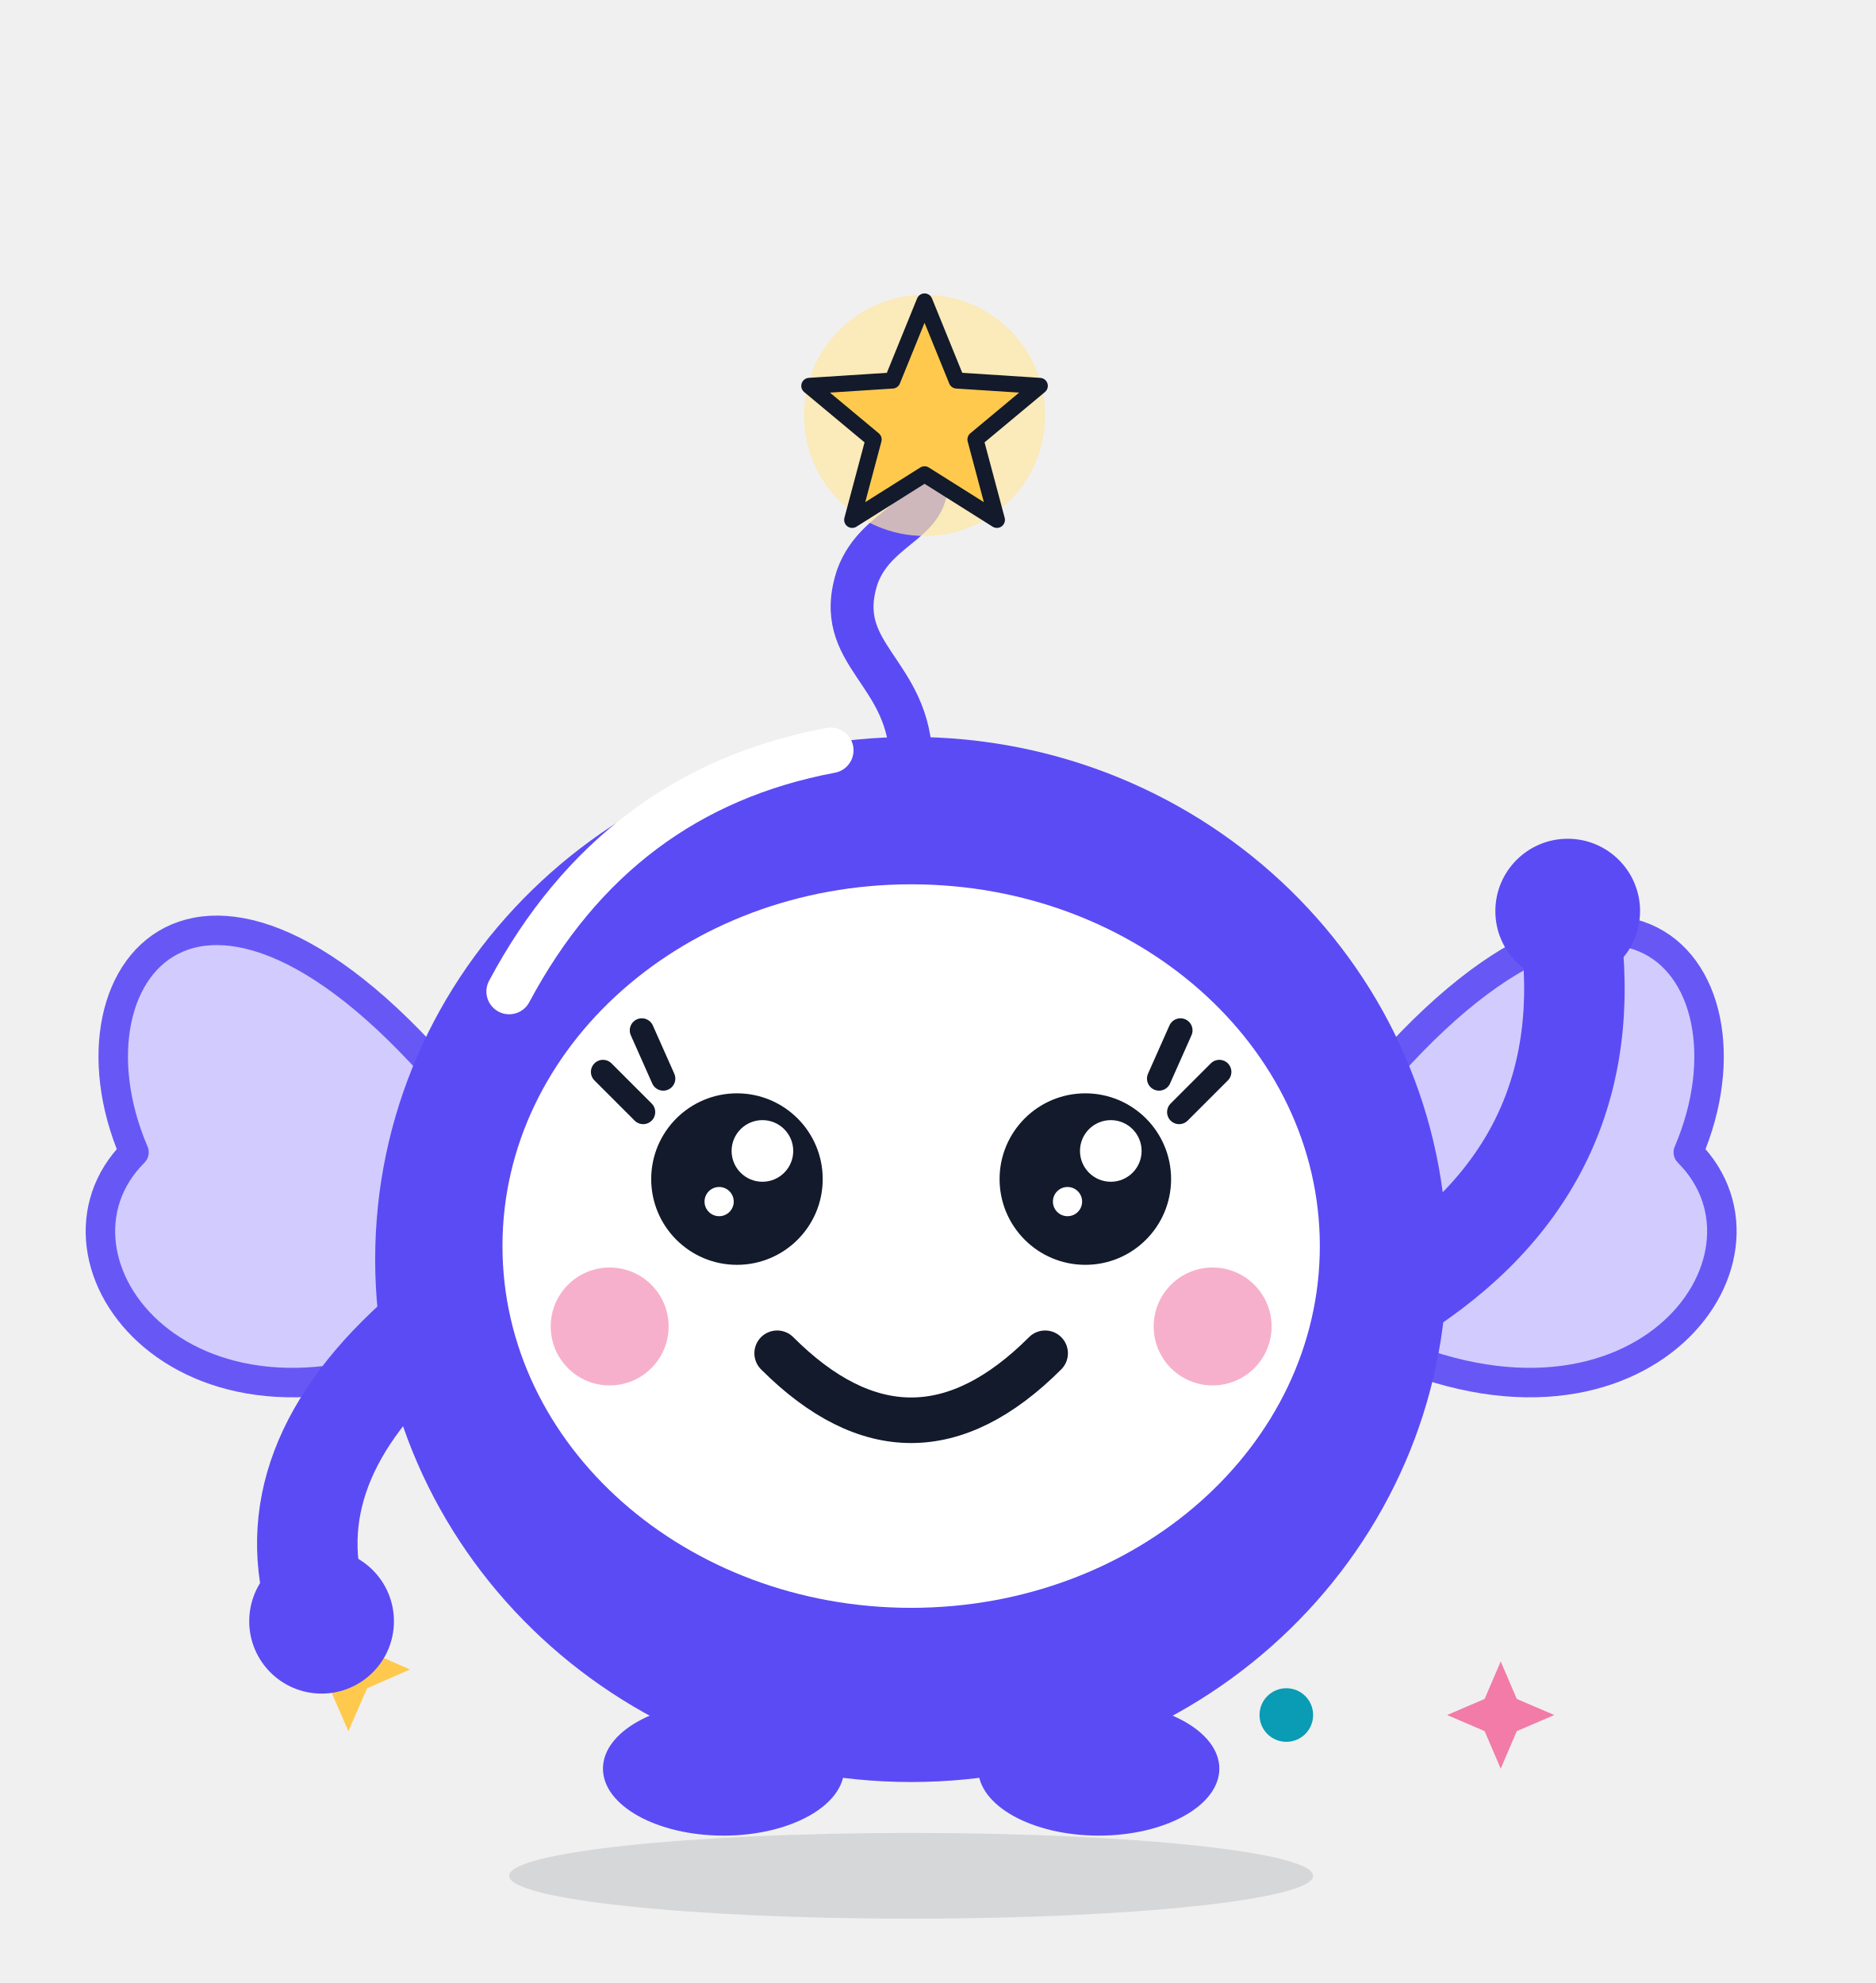
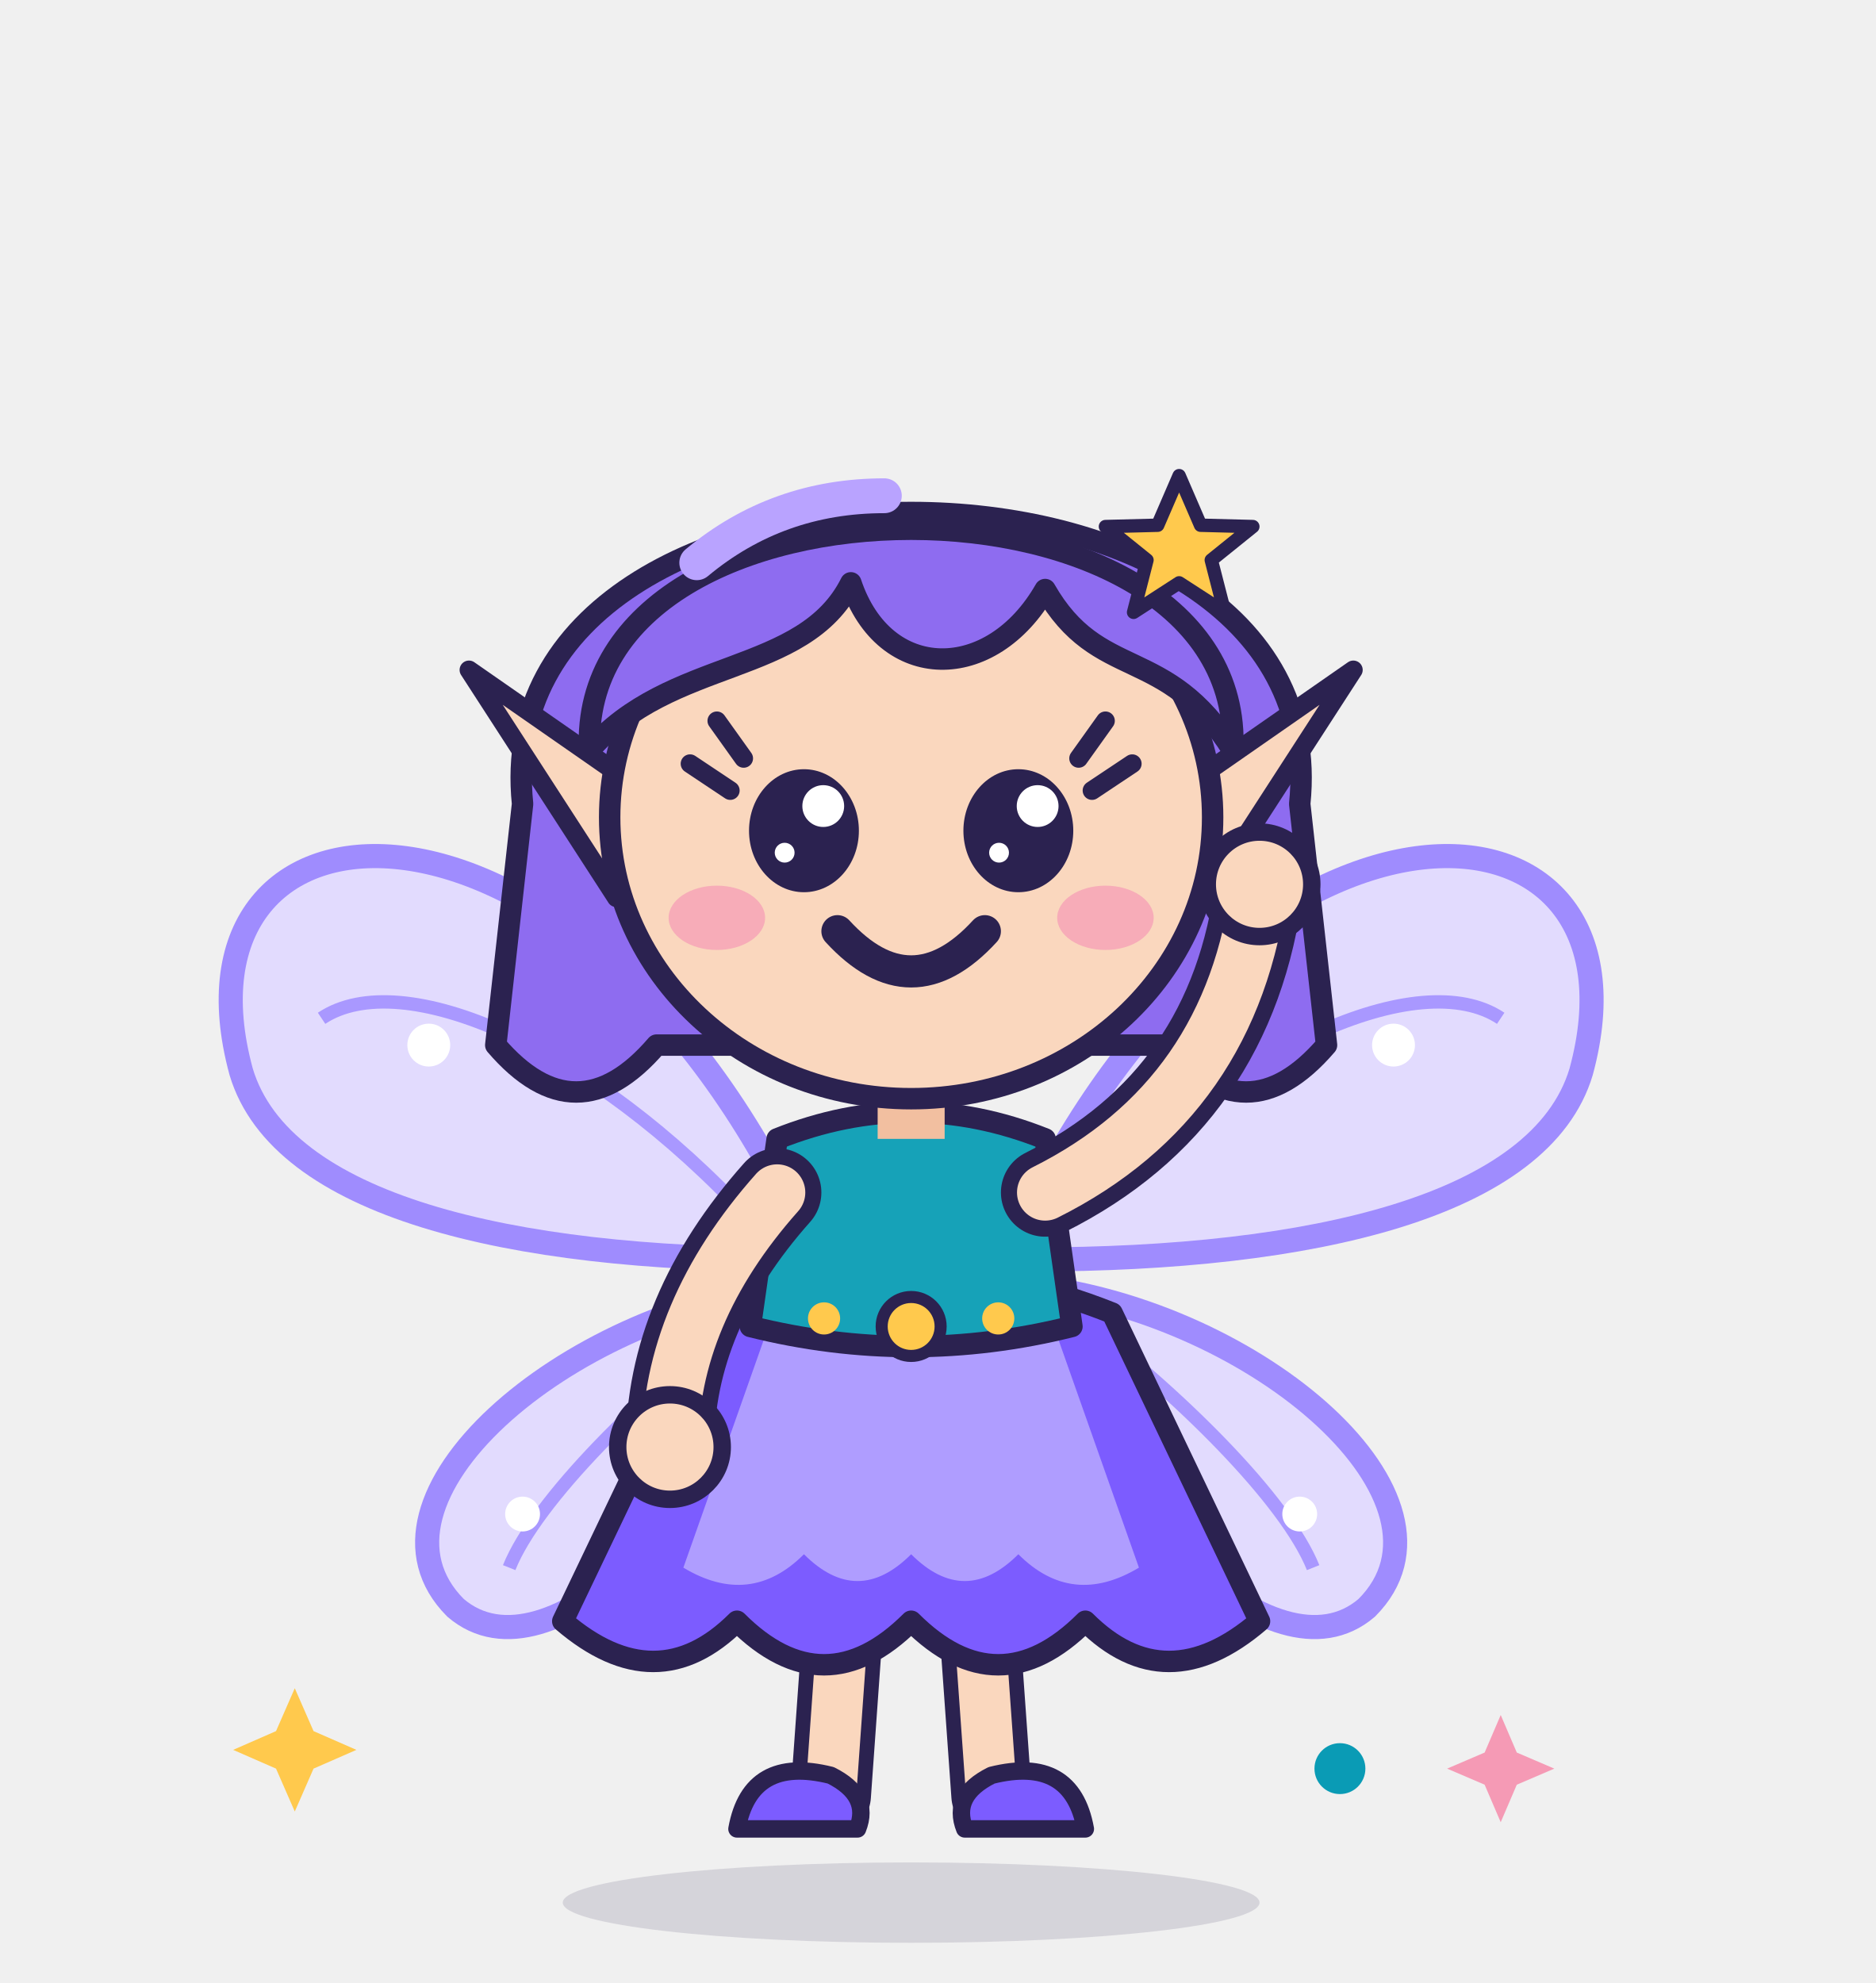
<svg xmlns="http://www.w3.org/2000/svg" viewBox="-8 -28 140 148" width="280" height="296" role="img" aria-labelledby="t">
  <style>.rd-wingL{transform-box:fill-box;transform-origin:100% 70%;animation:rd-flapL .38s ease-in-out infinite alternate}
.rd-wingR{transform-box:fill-box;transform-origin:0% 70%;animation:rd-flapR .38s ease-in-out infinite alternate}
.rd-star{transform-box:fill-box;transform-origin:center;animation:rd-star 2.2s ease-in-out infinite}
.rd-dust{transform-box:fill-box;transform-origin:center;animation:rd-dust 3s ease-in infinite}.rd-dust.b{animation-delay:1s}.rd-dust.c{animation-delay:2s}
.rd-shine{animation:rd-shine 3s ease-in-out infinite}
.rd-all{transform-box:fill-box;transform-origin:50% 100%;animation:rd-float 2.4s ease-in-out infinite}
.rd-look{animation:rd-look 5s ease-in-out infinite}
.rd-swing{transform-box:fill-box;transform-origin:100% 0%;animation:rd-swing 1.6s ease-in-out infinite alternate}
.rd-tip{transform-box:fill-box;transform-origin:center;animation:rd-tip 1.2s ease-in-out infinite alternate}
.rd-cheek{animation:rd-cheek 2.4s ease-in-out infinite}
.rd-dust,.rd-look,.rd-eyes,.rd-mouth-t,.rd-wave,.rd-bulb,.rd-ping,.rd-spark,.rd-dot,.rd-drop,.rd-sym,.rd-armL,.rd-armR,.rd-q{transform-box:fill-box;transform-origin:center}
.rd-eyes{animation:rd-blink 3.2s infinite}
.rd-ping{animation:rd-ping 2.4s ease-out infinite;transform-origin:50% 100%}
.rd-ping.b{animation-delay:.5s}
.rd-wave{transform-origin:0% 100%;animation:rd-wave .55s ease-in-out infinite alternate}
.rd-mouth-t{animation:rd-talk .24s ease-in-out infinite alternate}
.rd-snd{animation:rd-fade 1s ease-in-out infinite}.rd-snd.b{animation-delay:.3s}
.rd-bulb{animation:rd-pop 1.4s ease-in-out infinite alternate}
.rd-dot{animation:rd-fade 1.6s ease-in-out infinite}.rd-dot.b{animation-delay:.25s}.rd-dot.c{animation-delay:.5s}
.rd-spark{animation:rd-twinkle 1.1s ease-in-out infinite alternate}.rd-spark.b{animation-delay:.35s}.rd-spark.c{animation-delay:.7s}
.rd-jump{animation:rd-jump .5s cubic-bezier(.3,0,.5,1) infinite alternate}
.rd-drop{animation:rd-drop 1.8s ease-in infinite}
.rd-sym{animation:rd-bob 1.8s ease-in-out infinite alternate}.rd-sym.b{animation-delay:.4s}.rd-sym.c{animation-delay:.8s}
.rd-q{animation:rd-tilt 1.6s ease-in-out infinite alternate}
.rd-point{transform-box:fill-box;transform-origin:0% 100%;animation:rd-point .8s ease-in-out infinite alternate}
.rd-fist{transform-box:fill-box;transform-origin:100% 100%;animation:rd-fist .5s ease-in-out infinite alternate}
@keyframes rd-float{0%,100%{transform:translateY(0) rotate(0deg) scale(1,1)}25%{transform:translateY(-5px) rotate(-2.5deg) scale(.98,1.03)}50%{transform:translateY(-7px) rotate(0deg) scale(1,1)}75%{transform:translateY(-5px) rotate(2.5deg) scale(.98,1.03)}}
@keyframes rd-flapL{from{transform:rotate(8deg) scaleX(1)}to{transform:rotate(-14deg) scaleX(.72)}}
@keyframes rd-flapR{from{transform:rotate(-8deg) scaleX(1)}to{transform:rotate(14deg) scaleX(.72)}}
@keyframes rd-star{0%,100%{transform:rotate(0deg) scale(1)}50%{transform:rotate(72deg) scale(1.22)}}
@keyframes rd-dust{0%{transform:translateY(8px) scale(.3);opacity:0}20%{opacity:1}100%{transform:translateY(-26px) scale(1) rotate(90deg);opacity:0}}
@keyframes rd-shine{0%,100%{opacity:.35}50%{opacity:.75}}
@keyframes rd-look{0%,30%,100%{transform:translateX(0)}38%,55%{transform:translateX(-2.5px)}63%,80%{transform:translateX(2.5px)}}
@keyframes rd-swing{from{transform:rotate(-12deg)}to{transform:rotate(10deg)}}
@keyframes rd-tip{from{transform:scale(.85)}to{transform:scale(1.25)}}
@keyframes rd-cheek{0%,100%{opacity:.35}50%{opacity:.75}}
@keyframes rd-blink{0%,93%,100%{transform:scaleY(1)}96.5%{transform:scaleY(.08)}}
@keyframes rd-ping{0%{opacity:.9;transform:scale(.5)}100%{opacity:0;transform:scale(1.25)}}
@keyframes rd-wave{from{transform:rotate(-18deg)}to{transform:rotate(24deg)}}
@keyframes rd-talk{from{transform:scaleY(.3)}to{transform:scaleY(1.4)}}
@keyframes rd-fade{0%,100%{opacity:.15}50%{opacity:1}}
@keyframes rd-pop{from{transform:scale(.8) rotate(-6deg)}to{transform:scale(1.2) rotate(6deg)}}
@keyframes rd-twinkle{from{transform:scale(.4) rotate(0deg);opacity:.3}to{transform:scale(1.1) rotate(25deg);opacity:1}}
@keyframes rd-jump{from{transform:translateY(0) scale(1.04,.96)}to{transform:translateY(-12px) scale(.97,1.04)}}
@keyframes rd-drop{0%{transform:translateY(-3px);opacity:0}25%{opacity:1}100%{transform:translateY(9px);opacity:0}}
@keyframes rd-bob{from{transform:translateY(4px) rotate(-8deg)}to{transform:translateY(-5px) rotate(8deg)}}
@keyframes rd-tilt{from{transform:rotate(-14deg) translateY(2px)}to{transform:rotate(14deg) translateY(-3px)}}
@keyframes rd-point{from{transform:rotate(4deg)}to{transform:rotate(-16deg)}}
@keyframes rd-fist{from{transform:rotate(-6deg)}to{transform:rotate(16deg)}}
@media (prefers-reduced-motion:reduce){.rd-all,.rd-all *{animation:none!important}}</style>
-   <ellipse cx="60" cy="112" rx="30" ry="3.2" fill="#121A2B" opacity=".12" />
+   <ellipse cx="60" cy="114" rx="26" ry="3" fill="#2B2250" opacity=".14" />
+   <path class="rd-dust" d="M14 98 l1.4 3.2 l3.2 1.4 l-3.2 1.4 l-1.4 3.2 l-1.4 -3.2 l-3.2 -1.4 l3.2 -1.4 z" fill="#FFC94D" />
+   <path class="rd-dust b" d="M104 100 l1.2 2.8 l2.8 1.2 l-2.8 1.2 l-1.2 2.8 l-1.2 -2.8 l-2.8 -1.2 l2.8 -1.2 z" fill="#F59AB5" />
+   <circle class="rd-dust c" cx="92" cy="104" r="1.9" fill="#0A9BB5" />
  <g class="rd-all">
    <g>
-       <path class="rd-wingL" d="M28 56 C8 30 -4 44 2 58 C-6 66 6 82 26 72 Z" fill="#CFC8FF" stroke="#5B4BF5" stroke-width="2.2" stroke-linejoin="round" opacity=".92" />
-       <path class="rd-wingR" d="M92 56 C112 30 124 44 118 58 C126 66 114 82 94 72 Z" fill="#CFC8FF" stroke="#5B4BF5" stroke-width="2.2" stroke-linejoin="round" opacity=".92" />
-       <path d="M60 29 C60 22 54 21 56 15 C57.5 11 62 11 61 7" fill="none" stroke="#5B4BF5" stroke-width="3.2" stroke-linecap="round" />
-       <circle class="rd-ping" cx="61" cy="3" r="9" fill="#FFE7A3" opacity=".7" />
-       <path class="rd-star" d="M61 -5.5 L63.4 0.4 L69.6 0.8 L64.8 4.8 L66.4 10.8 L61 7.4 L55.6 10.8 L57.2 4.8 L52.4 0.8 L58.6 0.4 Z" fill="#FFC94D" stroke="#121A2B" stroke-width="1.2" stroke-linejoin="round" />
-       <path class="rd-dust" d="M18 92 l1.4 3.2 l3.2 1.4 l-3.2 1.4 l-1.4 3.2 l-1.4 -3.2 l-3.2 -1.4 l3.2 -1.4 z" fill="#FFC94D" />
-       <path class="rd-dust b" d="M104 96 l1.2 2.8 l2.8 1.2 l-2.8 1.2 l-1.2 2.8 l-1.2 -2.8 l-2.8 -1.2 l2.8 -1.2 z" fill="#F27BA8" />
-       <circle class="rd-dust c" cx="88" cy="100" r="2" fill="#0A9BB5" />
-       <ellipse cx="46" cy="104" rx="9" ry="5" fill="#5B4BF5" />
-       <ellipse cx="74" cy="104" rx="9" ry="5" fill="#5B4BF5" />
-       <g class="rd-swing">
-         <path d="M23 72 Q12 82 16 93" fill="none" stroke="#5B4BF5" stroke-width="7.5" stroke-linecap="round" />
-         <circle cx="16" cy="93" r="5.4" fill="#5B4BF5" />
+       <g class="rd-wingL">
+         <path d="M51 62 C34 28 4 30 10 52 C13 62 30 66 51 66 Z" fill="#E2DAFF" stroke="#9B87FF" stroke-width="1.8" stroke-linejoin="round" opacity=".95" />
+         <path d="M51 68 C34 70 18 84 26 92 C33 98 46 84 51 72 Z" fill="#E2DAFF" stroke="#9B87FF" stroke-width="1.8" stroke-linejoin="round" opacity=".95" />
+         <path d="M48 63 C36 50 22 44 16 48 M48 70 C40 76 32 84 30 89" fill="none" stroke="#9B87FF" stroke-width="1" opacity=".8" />
+         <circle cx="24" cy="50" r="1.6" fill="#FFFFFF" />
+         <circle cx="31" cy="85" r="1.3" fill="#FFFFFF" />
      </g>
-       <g class="rd-wave">
-         <path d="M97 68 Q112 58 109 40" fill="none" stroke="#5B4BF5" stroke-width="7.5" stroke-linecap="round" />
-         <circle cx="109" cy="40" r="5.4" fill="#5B4BF5" />
+       <g class="rd-wingR">
+         <path d="M69 62 C86 28 116 30 110 52 C107 62 90 66 69 66 Z" fill="#E2DAFF" stroke="#9B87FF" stroke-width="1.8" stroke-linejoin="round" opacity=".95" />
+         <path d="M69 68 C86 70 102 84 94 92 C87 98 74 84 69 72 Z" fill="#E2DAFF" stroke="#9B87FF" stroke-width="1.8" stroke-linejoin="round" opacity=".95" />
+         <path d="M72 63 C84 50 98 44 104 48 M72 70 C80 76 88 84 90 89" fill="none" stroke="#9B87FF" stroke-width="1" opacity=".8" />
+         <circle cx="96" cy="50" r="1.6" fill="#FFFFFF" />
+         <circle cx="89" cy="85" r="1.3" fill="#FFFFFF" />
      </g>
-       <ellipse cx="60" cy="66" rx="40" ry="39" fill="#5B4BF5" />
-       <path class="rd-shine" d="M30 46 Q38 31 54 28" fill="none" stroke="#FFFFFF" stroke-width="3.4" stroke-linecap="round" />
-       <ellipse cx="60" cy="65" rx="30.5" ry="27" fill="#FFFFFF" />
+       <path d="M55 92 L54 106 M65 92 L66 106" stroke="#2B2250" stroke-width="6" stroke-linecap="round" />
+       <path d="M55 92 L54 106 M65 92 L66 106" stroke="#FAD7BE" stroke-width="3.8" stroke-linecap="round" />
+       <path d="M47 108.5 Q48 103 54 104.5 Q57 106 56 108.5 Z M73 108.5 Q72 103 66 104.5 Q63 106 64 108.5 Z" fill="#7C5CFF" stroke="#2B2250" stroke-width="1.3" stroke-linejoin="round" />
+       <path d="M45 70 Q60 64 75 70 L86 93 Q79 99 73 93 Q66.5 99.5 60 93 Q53.5 99.5 47 93 Q41 99 34 93 Z" fill="#7C5CFF" stroke="#2B2250" stroke-width="1.6" stroke-linejoin="round" />
+       <path d="M49 72 Q60 68 71 72 L77 89 Q72 92 68 88 Q64 92 60 88 Q56 92 52 88 Q48 92 43 89 Z" fill="#B9A8FF" opacity=".85" />
+       <path d="M50 57 Q60 53 70 57 L72 71 Q60 74 48 71 Z" fill="#16A2B8" stroke="#2B2250" stroke-width="1.6" stroke-linejoin="round" />
+       <circle cx="60" cy="71" r="2.2" fill="#FFC94D" stroke="#2B2250" stroke-width=".9" />
+       <circle cx="53.5" cy="70.4" r="1.2" fill="#FFC94D" />
+       <circle cx="66.5" cy="70.4" r="1.2" fill="#FFC94D" />
+       <path d="M57.5 51 h5 v6 h-5 Z" fill="#F2BFA0" />
+       <path d="M31 32 C28 3 92 3 89 32 L91 50 Q85 57 79 50 L41 50 Q35 57 29 50 Z" fill="#8E6CF0" stroke="#2B2250" stroke-width="1.6" stroke-linejoin="round" />
+       <path d="M38.5 30 L27 22 L38 39 Z M81.5 30 L93 22 L82 39 Z" fill="#FAD7BE" stroke="#2B2250" stroke-width="1.4" stroke-linejoin="round" />
+       <ellipse cx="60" cy="33" rx="22.5" ry="21" fill="#FAD7BE" stroke="#2B2250" stroke-width="1.6" />
      <g class="rd-cheek">
-         <circle cx="37.5" cy="71" r="4.4" fill="#F27BA8" opacity=".6" />
-         <circle cx="82.5" cy="71" r="4.4" fill="#F27BA8" opacity=".6" />
+         <ellipse cx="45.5" cy="40.5" rx="3.6" ry="2.4" fill="#F59AB5" opacity=".7" />
+         <ellipse cx="74.5" cy="40.5" rx="3.6" ry="2.4" fill="#F59AB5" opacity=".7" />
      </g>
      <g class="rd-look">
        <g class="rd-eyes">
-           <circle cx="47" cy="60" r="6.4" fill="#121A2B" />
-           <circle cx="48.9" cy="57.9" r="2.3" fill="#FFFFFF" />
-           <circle cx="45.67" cy="61.68" r="1.09" fill="#FFFFFF" />
-           <circle cx="73" cy="60" r="6.4" fill="#121A2B" />
-           <circle cx="74.9" cy="57.9" r="2.3" fill="#FFFFFF" />
-           <circle cx="71.67" cy="61.68" r="1.09" fill="#FFFFFF" />
-           <path d="M40 55 l-3 -3 M41.5 52.5 l-1.6 -3.6 M80 55 l3 -3 M78.5 52.5 l1.6 -3.6" stroke="#121A2B" stroke-width="1.8" stroke-linecap="round" />
+           <ellipse cx="52" cy="34" rx="4.1" ry="4.59" fill="#2B2250" />
+           <circle cx="53.44" cy="32.16" r="1.56" fill="#FFFFFF" />
+           <circle cx="50.56" cy="35.64" r="0.74" fill="#FFFFFF" />
+           <ellipse cx="68" cy="34" rx="4.1" ry="4.59" fill="#2B2250" />
+           <circle cx="69.44" cy="32.16" r="1.56" fill="#FFFFFF" />
+           <circle cx="66.56" cy="35.64" r="0.74" fill="#FFFFFF" />
+           <path d="M46.5 31 l-3 -2 M47.5 28.6 l-2 -2.8 M73.5 31 l3 -2 M72.5 28.6 l2 -2.8" stroke="#2B2250" stroke-width="1.4" stroke-linecap="round" />
        </g>
      </g>
-       <path d="M50 73 Q60 83 70 73" fill="none" stroke="#121A2B" stroke-width="3.4" stroke-linecap="round" />
+       <path d="M54.5 41.5 Q60 47.5 65.5 41.5" fill="none" stroke="#2B2250" stroke-width="2.4" stroke-linecap="round" />
+       <path d="M36 28 C35 6 85 6 84 28 C79 20 74 23 70 16 C66 23 58 23 55.5 15.5 C52 22.5 42 21 36 28 Z" fill="#8E6CF0" stroke="#2B2250" stroke-width="1.6" stroke-linejoin="round" />
+       <path class="rd-shine" d="M44 14 Q50 9 58 9" fill="none" stroke="#B9A3FF" stroke-width="2.6" stroke-linecap="round" />
+       <g transform="translate(80 13)">
+         <path class="rd-tip" d="M0 -5.5 L1.6 -1.8 L5.5 -1.7 L2.4 .8 L3.4 4.7 L0 2.5 L-3.4 4.7 L-2.4 .8 L-5.5 -1.7 L-1.6 -1.8 Z" fill="#FFC94D" stroke="#2B2250" stroke-width="1" stroke-linejoin="round" />
+       </g>
+       <g class="rd-swing">
+         <path d="M50 61 Q42 70 42 80" fill="none" stroke="#2B2250" stroke-width="6.6" stroke-linecap="round" />
+         <path d="M50 61 Q42 70 42 80" fill="none" stroke="#FAD7BE" stroke-width="4.2" stroke-linecap="round" />
+         <circle cx="42" cy="80" r="3.9" fill="#FAD7BE" stroke="#2B2250" stroke-width="1.3" />
+       </g>
+       <g class="rd-wave">
+         <path d="M70 61 Q84 54 86 38" fill="none" stroke="#2B2250" stroke-width="6.6" stroke-linecap="round" />
+         <path d="M70 61 Q84 54 86 38" fill="none" stroke="#FAD7BE" stroke-width="4.2" stroke-linecap="round" />
+         <circle cx="86" cy="38" r="3.9" fill="#FAD7BE" stroke="#2B2250" stroke-width="1.3" />
+       </g>
    </g>
  </g>
</svg>
